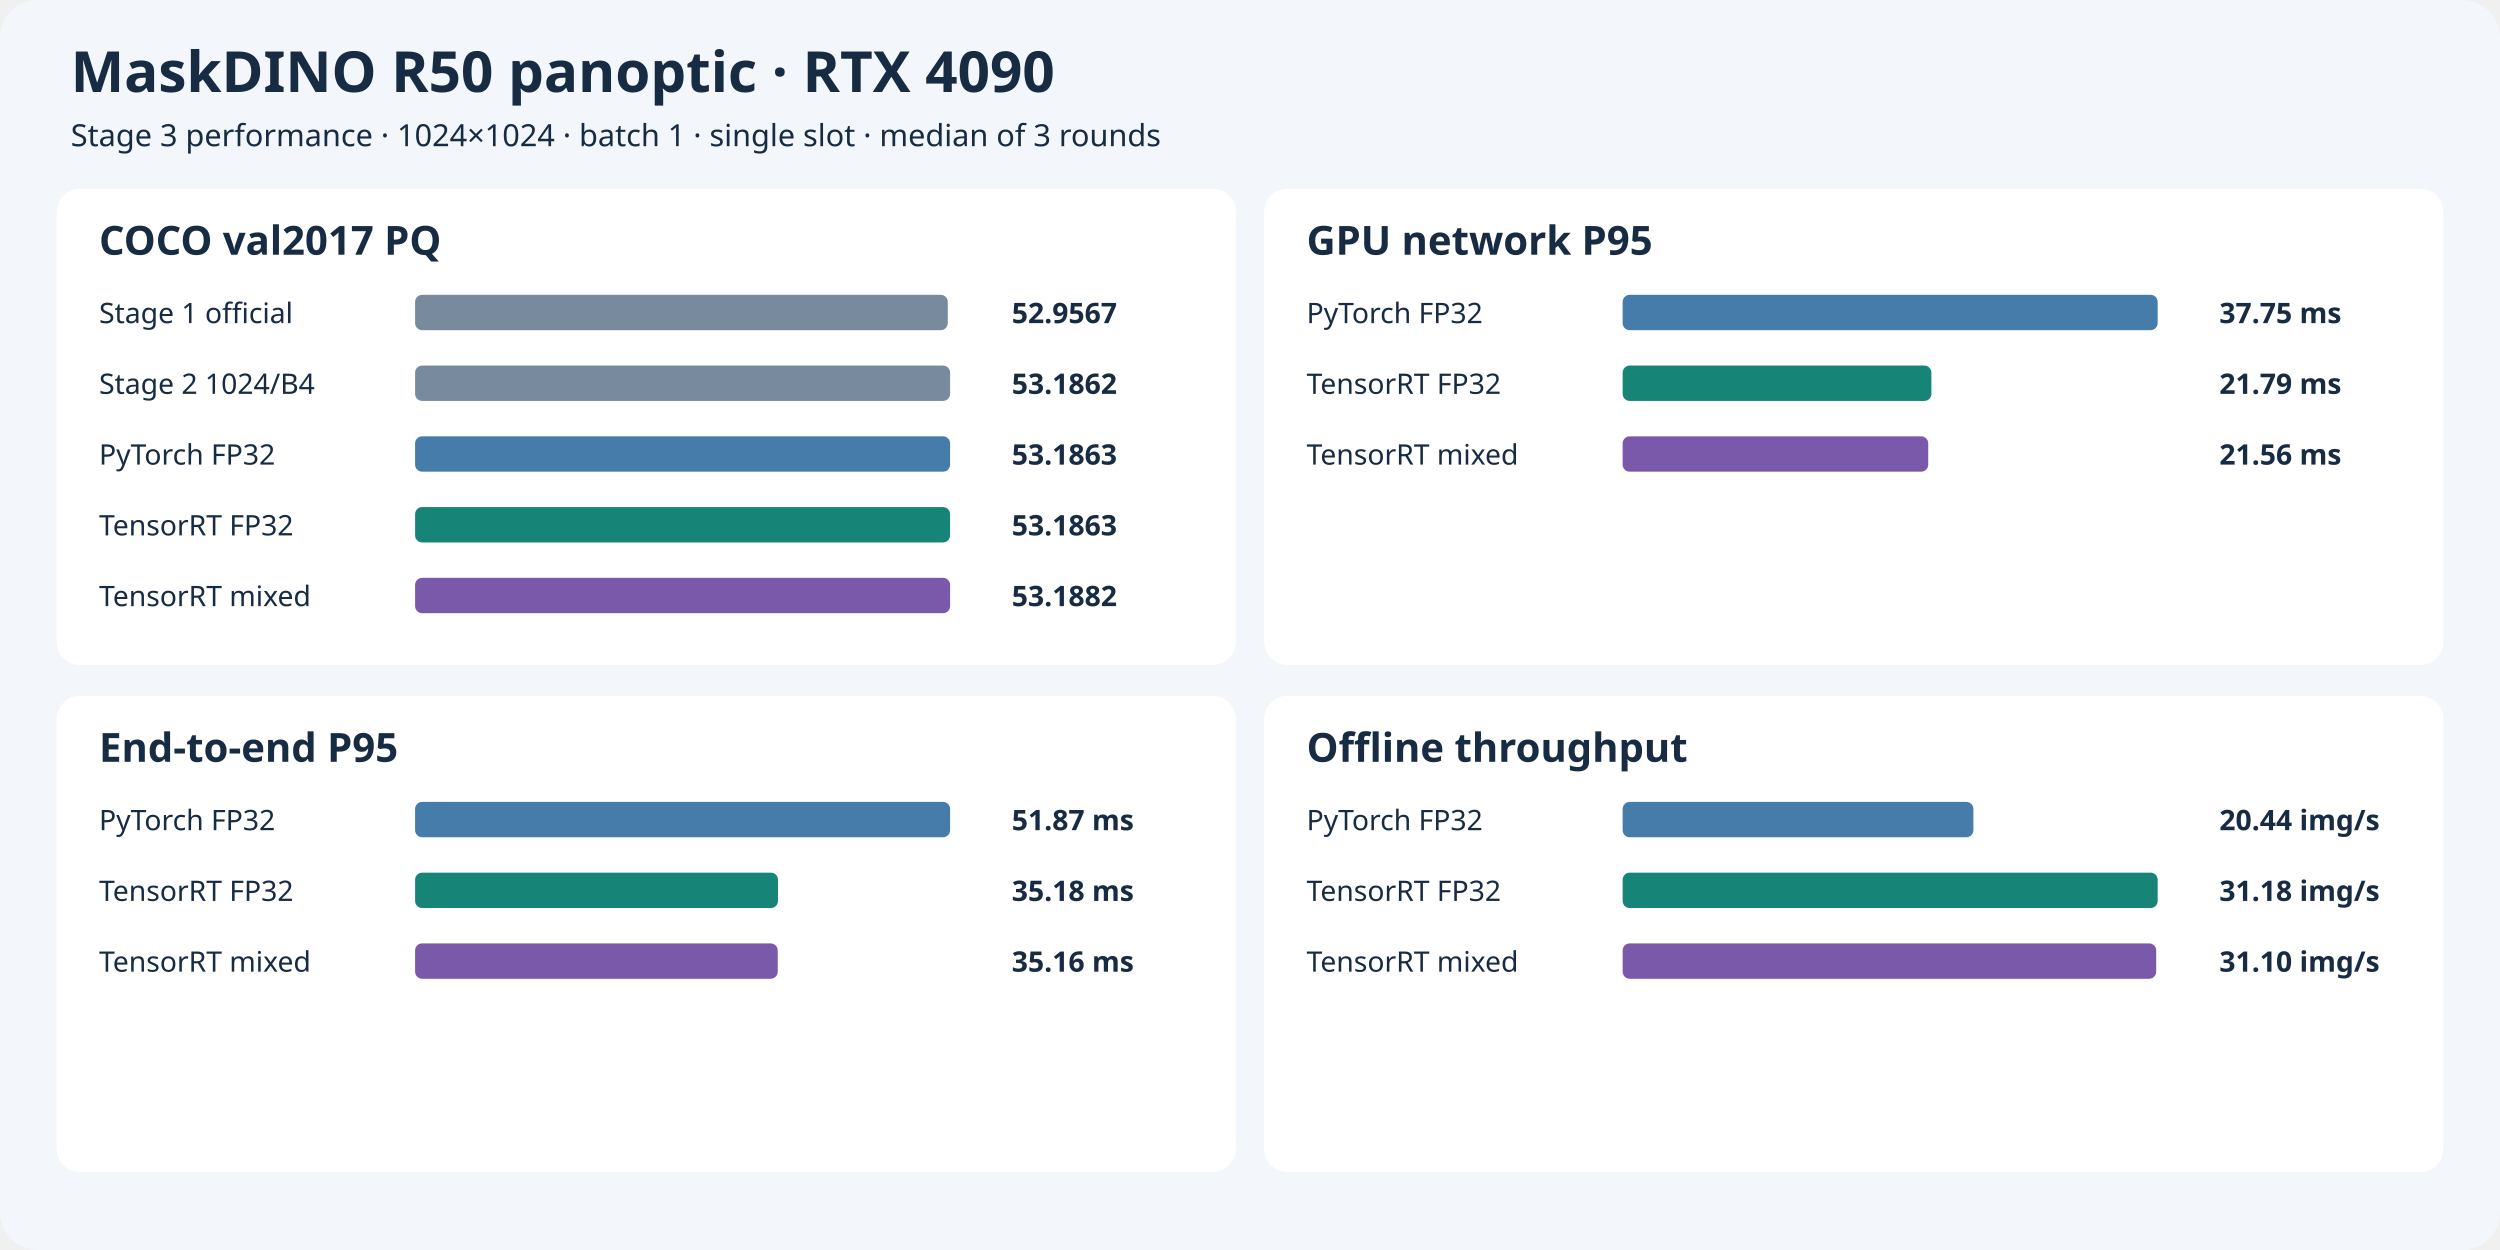
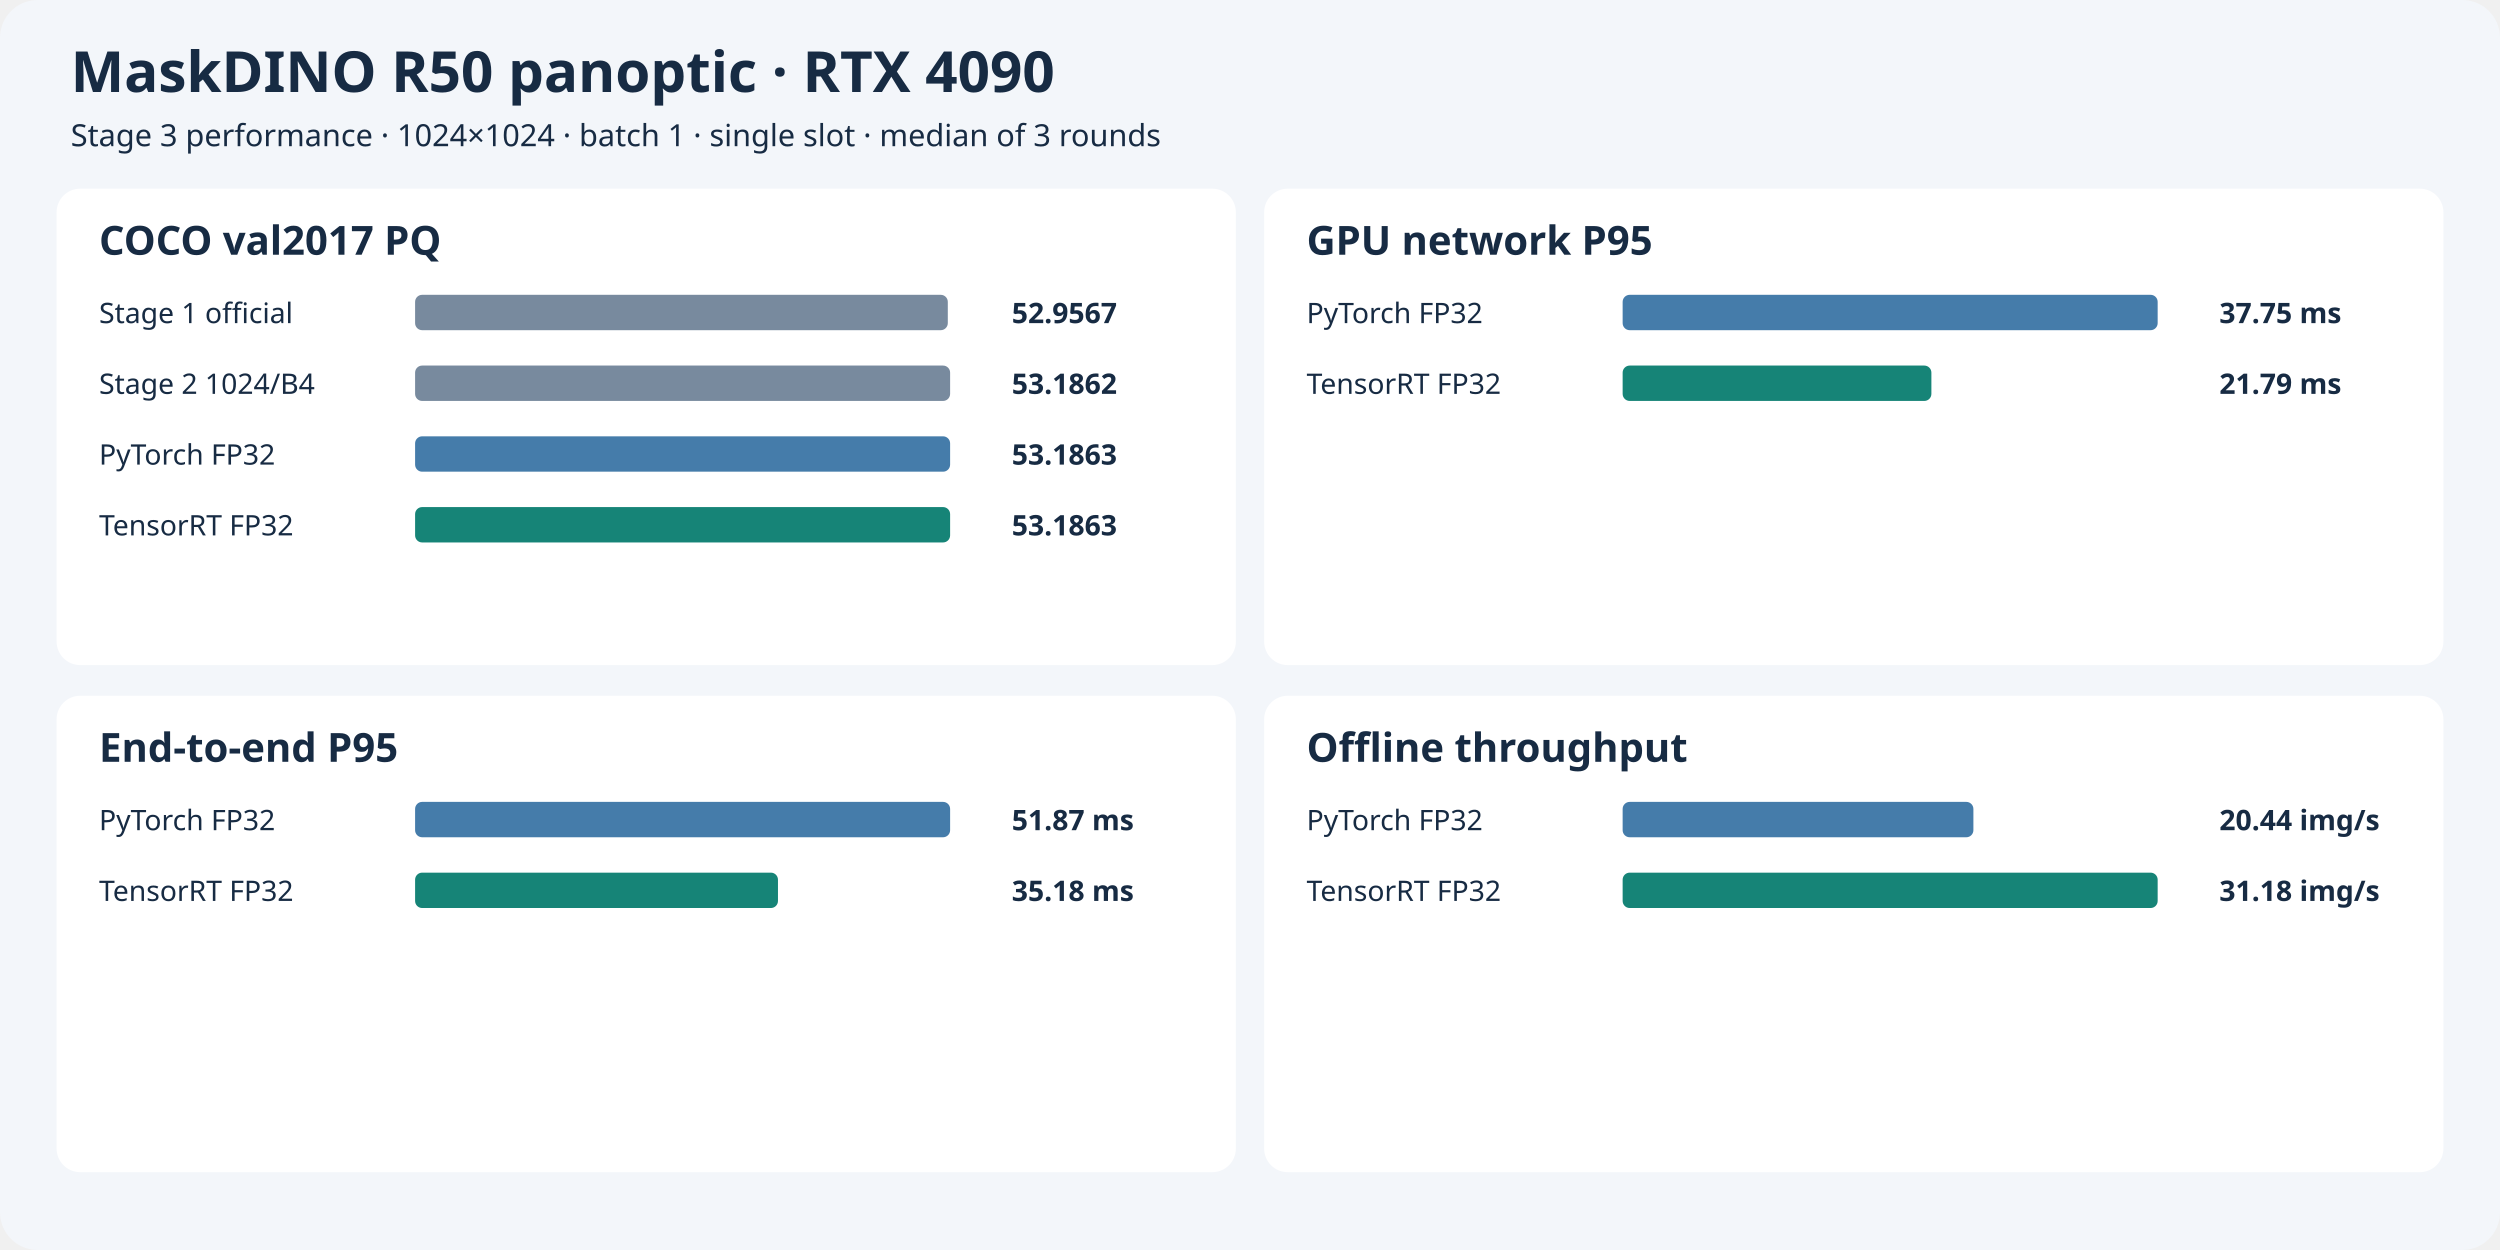
<svg xmlns="http://www.w3.org/2000/svg" width="1060" height="530" viewBox="0 0 1060 530">
  <rect width="1060" height="530" rx="16" fill="#f3f6fa" />
  <g font-family="system-ui, sans-serif" fill="#172b43">
    <text x="30" y="39" font-size="24" font-weight="700">MaskDINO R50 panoptic · RTX 4090</text>
    <text x="30" y="62" font-size="13" font-weight="400">Stage 3 performance · 1024×1024 · batch 1 · single slot · median of 3 rounds</text>
    <rect x="24" y="80" width="500" height="202" rx="10" fill="white" />
    <text x="42" y="108" font-size="17" font-weight="650">COCO val2017 PQ</text>
    <text x="42" y="137" font-size="12" font-weight="400">Stage 1 official</text>
-     <rect x="176" y="125" width="225.86" height="15" rx="3" fill="#788a9e" />
+     <rect x="176" y="125" width="225.87" height="15" rx="3" fill="#788a9e" />
    <text x="429" y="137" font-size="12" font-weight="550">52.9567</text>
    <text x="42" y="167" font-size="12" font-weight="400">Stage 2 1024/B4</text>
-     <rect x="176" y="155" width="226.84" height="15" rx="3" fill="#788a9e" />
+     <rect x="176" y="155" width="226.85" height="15" rx="3" fill="#788a9e" />
    <text x="429" y="167" font-size="12" font-weight="550">53.1862</text>
    <text x="42" y="197" font-size="12" font-weight="400">PyTorch FP32</text>
-     <rect x="176" y="185" width="226.84" height="15" rx="3" fill="#457caa" />
+     <rect x="176" y="185" width="226.85" height="15" rx="3" fill="#457caa" />
    <text x="429" y="197" font-size="12" font-weight="550">53.1863</text>
    <text x="42" y="227" font-size="12" font-weight="400">TensorRT FP32</text>
-     <rect x="176" y="215" width="226.84" height="15" rx="3" fill="#168477" />
+     <rect x="176" y="215" width="226.85" height="15" rx="3" fill="#168477" />
    <text x="429" y="227" font-size="12" font-weight="550">53.1863</text>
-     <text x="42" y="257" font-size="12" font-weight="400">TensorRT mixed</text>
-     <rect x="176" y="245" width="226.85" height="15" rx="3" fill="#7a59aa" />
-     <text x="429" y="257" font-size="12" font-weight="550">53.1882</text>
    <rect x="536" y="80" width="500" height="202" rx="10" fill="white" />
    <text x="554" y="108" font-size="17" font-weight="650">GPU network P95</text>
    <text x="554" y="137" font-size="12" font-weight="400">PyTorch FP32</text>
    <rect x="688" y="125" width="226.85" height="15" rx="3" fill="#457caa" />
    <text x="941" y="137" font-size="12" font-weight="550">37.75 ms</text>
    <text x="554" y="167" font-size="12" font-weight="400">TensorRT FP32</text>
    <rect x="688" y="155" width="130.91" height="15" rx="3" fill="#168477" />
    <text x="941" y="167" font-size="12" font-weight="550">21.79 ms</text>
-     <text x="554" y="197" font-size="12" font-weight="400">TensorRT mixed</text>
-     <rect x="688" y="185" width="129.57" height="15" rx="3" fill="#7a59aa" />
-     <text x="941" y="197" font-size="12" font-weight="550">21.56 ms</text>
    <rect x="24" y="295" width="500" height="202" rx="10" fill="white" />
    <text x="42" y="323" font-size="17" font-weight="650">End-to-end P95</text>
    <text x="42" y="352" font-size="12" font-weight="400">PyTorch FP32</text>
    <rect x="176" y="340" width="226.85" height="15" rx="3" fill="#457caa" />
    <text x="429" y="352" font-size="12" font-weight="550">51.87 ms</text>
    <text x="42" y="382" font-size="12" font-weight="400">TensorRT FP32</text>
    <rect x="176" y="370" width="153.86" height="15" rx="3" fill="#168477" />
    <text x="429" y="382" font-size="12" font-weight="550">35.18 ms</text>
-     <text x="42" y="412" font-size="12" font-weight="400">TensorRT mixed</text>
-     <rect x="176" y="400" width="153.76" height="15" rx="3" fill="#7a59aa" />
-     <text x="429" y="412" font-size="12" font-weight="550">35.16 ms</text>
    <rect x="536" y="295" width="500" height="202" rx="10" fill="white" />
    <text x="554" y="323" font-size="17" font-weight="650">Offline throughput</text>
    <text x="554" y="352" font-size="12" font-weight="400">PyTorch FP32</text>
    <rect x="688" y="340" width="148.72" height="15" rx="3" fill="#457caa" />
    <text x="941" y="352" font-size="12" font-weight="550">20.44 img/s</text>
    <text x="554" y="382" font-size="12" font-weight="400">TensorRT FP32</text>
    <rect x="688" y="370" width="226.85" height="15" rx="3" fill="#168477" />
    <text x="941" y="382" font-size="12" font-weight="550">31.18 img/s</text>
-     <text x="554" y="412" font-size="12" font-weight="400">TensorRT mixed</text>
-     <rect x="688" y="400" width="226.23" height="15" rx="3" fill="#7a59aa" />
-     <text x="941" y="412" font-size="12" font-weight="550">31.10 img/s</text>
  </g>
</svg>
